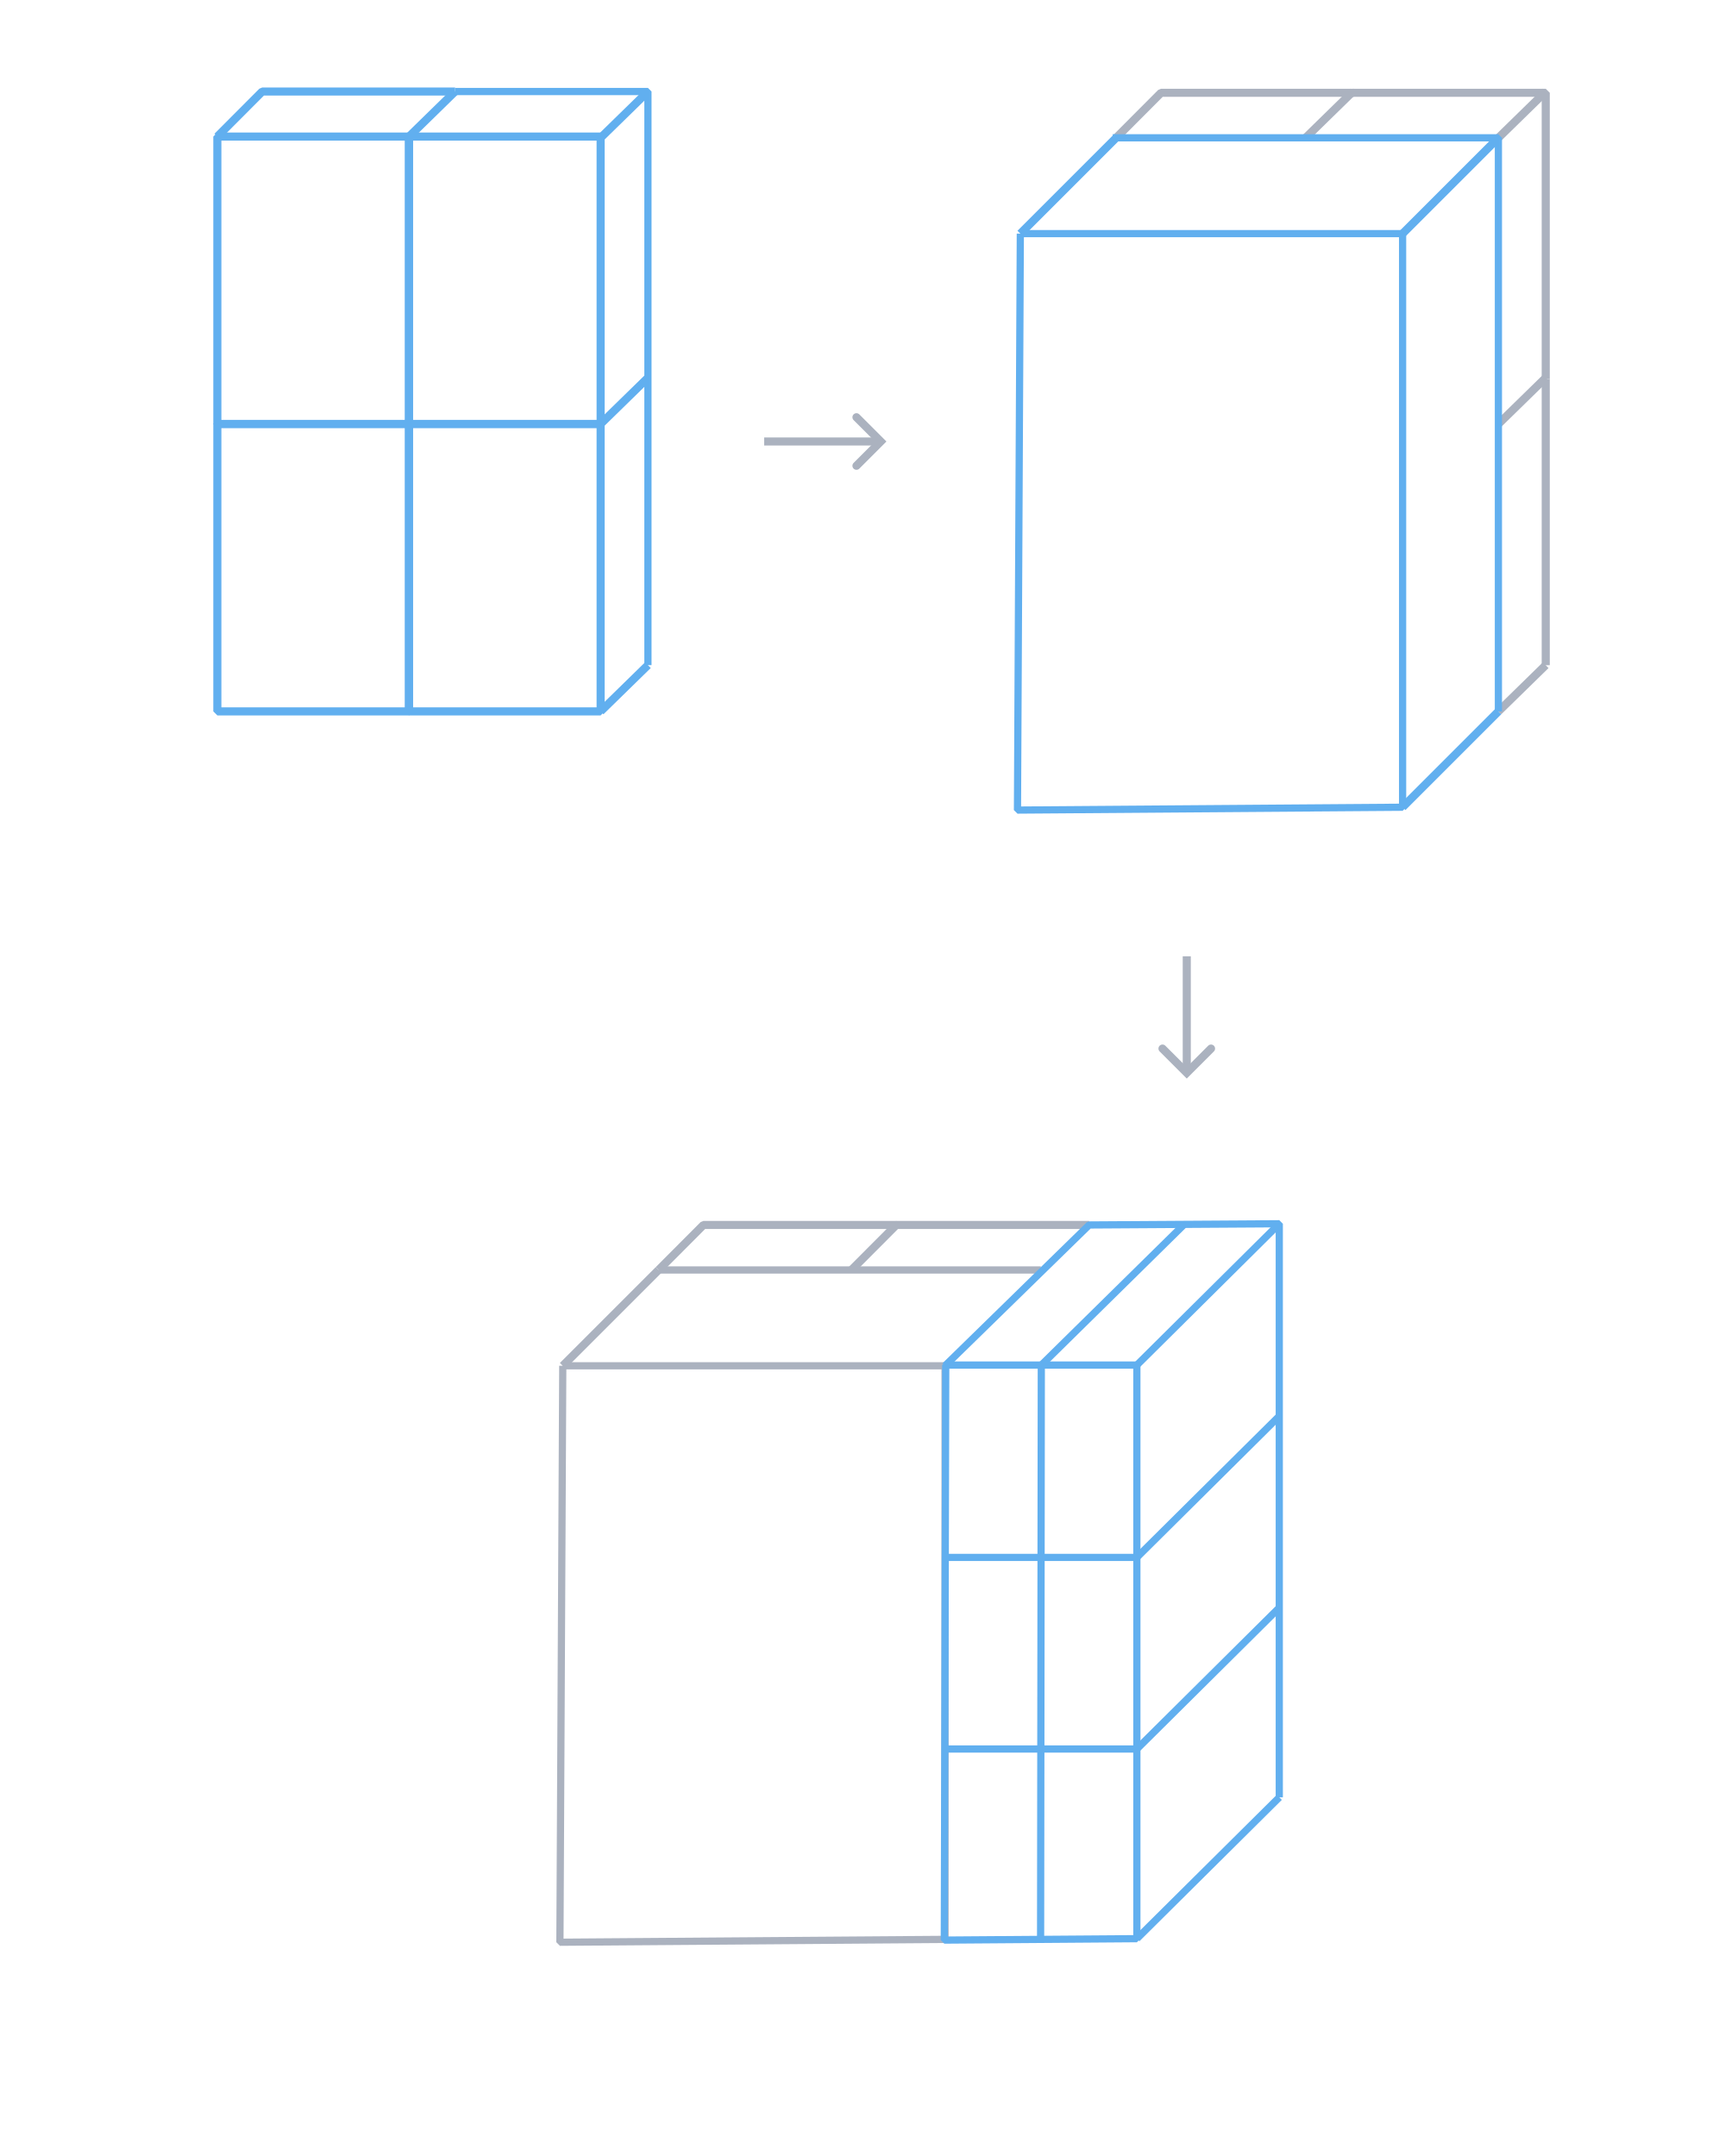
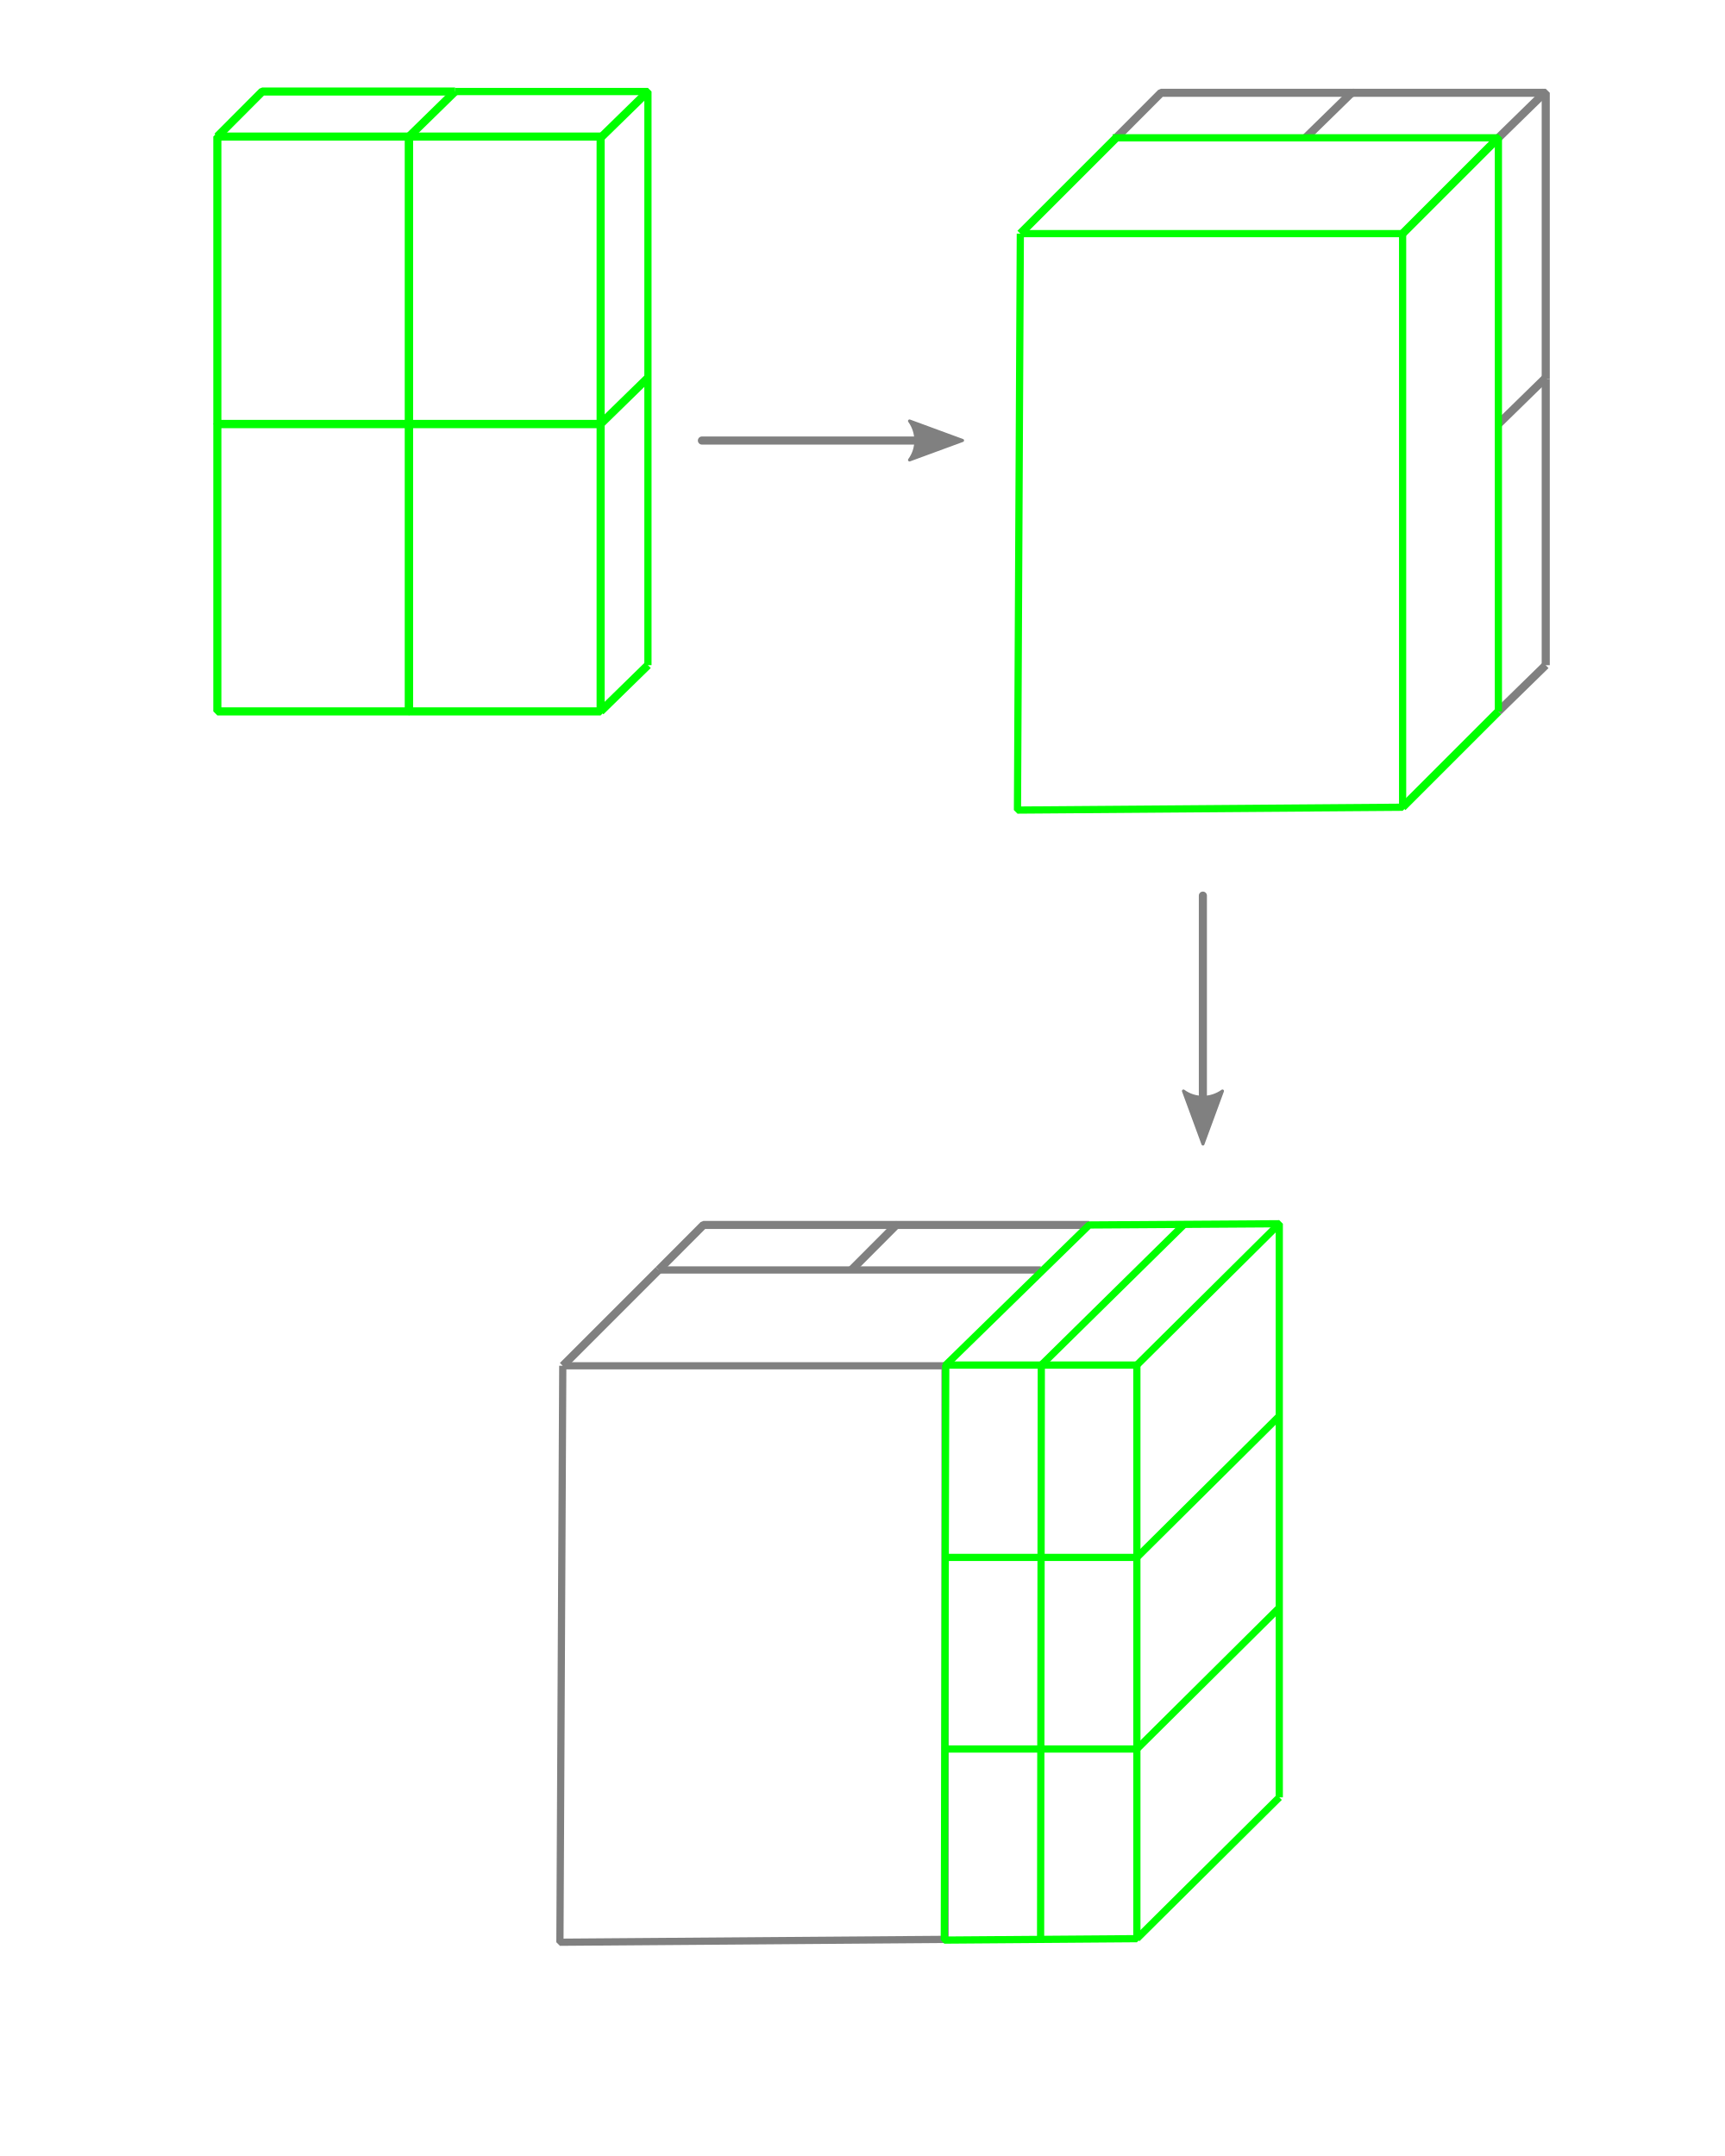
<svg xmlns="http://www.w3.org/2000/svg" width="320" height="400" viewBox="0 0 84.667 105.833" version="1.1" id="svg1" xml:space="preserve">
  <defs id="defs1">
+     <marker style="overflow:visible;" id="Arrow2Mend" refX="0.0" refY="0.0" orient="auto">
+       <path transform="scale(0.6) rotate(180) translate(0,0)" d="M 8.719,4.034 L -2.207,0.016 L 8.719,-4.002 C 6.973,-1.63 6.983,1.616 8.719,4.034 z " style="stroke:context-stroke;fill-rule:evenodd;fill:context-stroke;stroke-width:0.625;stroke-linejoin:round;" id="path1459" />
+     </marker>
+     <marker style="overflow:visible;" id="Arrow2Mend_F-808080_S-808080" refX="0.0" refY="0.0" orient="auto">
+       <path transform="scale(0.6) rotate(180) translate(0,0)" d="M 8.719,4.034 L -2.207,0.016 L 8.719,-4.002 C 6.973,-1.63 6.983,1.616 8.719,4.034 z " style="stroke:#808080;fill-rule:evenodd;fill:#808080;stroke-width:0.625;stroke-linejoin:round" id="path6849" />
+     </marker>
    <rect x="250.381" y="114.185" width="14.653" height="35.815" id="rect68" />
-     <marker style="overflow:visible" id="ArrowWideRounded" refX="0" refY="0" orient="auto-start-reverse" markerWidth="1" markerHeight="1" viewBox="0 0 1 1" preserveAspectRatio="xMidYMid">
-       <path style="fill:none;stroke:context-stroke;stroke-width:1;stroke-linecap:round" d="M 3,-3 0,0 3,3" transform="rotate(180,0.125,0)" id="path2" />
-     </marker>
    <rect x="337.855" y="428.058" width="78.049" height="32.39" id="rect2" />
-     <marker style="overflow:visible" id="ArrowWideRounded_Fnone_S-abb2bf" refX="0" refY="0" orient="auto-start-reverse" markerWidth="1" markerHeight="1" viewBox="0 0 1 1" preserveAspectRatio="xMidYMid">
-       <path style="fill:none;stroke:#abb2bf;stroke-width:1;stroke-linecap:round" d="M 3,-3 0,0 3,3" transform="rotate(180,0.125,0)" id="path1" />
-     </marker>
  </defs>
  <g id="layer1">
    <text xml:space="preserve" transform="scale(0.2645833)" id="text2" style="font-style:normal;font-variant:normal;font-weight:normal;font-stretch:normal;font-size:26.667px;font-family:'Fira Code';-inkscape-font-specification:'Fira Code';white-space:pre;shape-inside:url(#rect2);display:inline;fill:#000000;fill-opacity:1;stroke:none;stroke-width:0.76;stroke-dasharray:none;stroke-dashoffset:0.684" />
-     <path style="fill:none;fill-opacity:1;stroke:#abb2bf;stroke-width:0.397;stroke-linejoin:bevel;stroke-dasharray:none;stroke-dashoffset:0;stroke-opacity:1;marker-end:url(#ArrowWideRounded_Fnone_S-abb2bf)" d="m 37.508,21.672 h 5.621" id="path55" />
-     <path style="fill:none;fill-opacity:1;stroke:#abb2bf;stroke-width:0.397;stroke-linejoin:bevel;stroke-dasharray:none;stroke-dashoffset:0;stroke-opacity:1;marker-end:url(#ArrowWideRounded_Fnone_S-abb2bf)" d="m 58.249,46.943 v 5.621" id="path55-4" />
-     <path style="fill:none;fill-opacity:1;stroke:#61afef;stroke-width:0.397;stroke-linejoin:bevel;stroke-dasharray:none;stroke-dashoffset:0;stroke-opacity:1" d="m 68.842,11.468 4.703,-4.703" id="path58-4-44" />
+     <path style="fill:none;fill-opacity:1;stroke:#00ff00;stroke-width:0.397;stroke-linejoin:bevel;stroke-dasharray:none;stroke-dashoffset:0;stroke-opacity:1" d="m 68.842,11.468 4.703,-4.703" id="path58-4-44" />
    <text xml:space="preserve" transform="scale(0.2645833)" id="text68" style="font-style:normal;font-variant:normal;font-weight:normal;font-stretch:normal;font-size:16px;font-family:'Fira Code';-inkscape-font-specification:'Fira Code';white-space:pre;shape-inside:url(#rect68);display:inline;fill:#abb2bf;fill-opacity:1;stroke:none;stroke-width:1.5;stroke-linejoin:bevel;stroke-dasharray:none;stroke-dashoffset:0;stroke-opacity:1" />
-     <path style="fill:none;fill-opacity:1;stroke:#61afef;stroke-width:0.397;stroke-linejoin:bevel;stroke-dasharray:none;stroke-dashoffset:0;stroke-opacity:1" d="m 20.074,6.703 v 14.109 h 9.406 V 6.703 Z" id="path70" />
-     <path style="fill:none;fill-opacity:1;stroke:#61afef;stroke-width:0.397;stroke-linejoin:bevel;stroke-dasharray:none;stroke-dashoffset:0;stroke-opacity:1" d="m 10.668,6.703 v 14.109 h 9.406 V 6.703 Z" id="path70-6" />
-     <path style="fill:none;fill-opacity:1;stroke:#61afef;stroke-width:0.397;stroke-linejoin:bevel;stroke-dasharray:none;stroke-dashoffset:0;stroke-opacity:1" d="m 10.668,20.811 v 14.109 h 9.406 V 20.811 Z" id="path70-7" />
-     <path style="fill:none;fill-opacity:1;stroke:#61afef;stroke-width:0.397;stroke-linejoin:bevel;stroke-dasharray:none;stroke-dashoffset:0;stroke-opacity:1" d="M 20.074,20.811 V 34.92 h 9.406 V 20.811 Z" id="path70-4" />
-     <path style="fill:none;fill-opacity:1;stroke:#61afef;stroke-width:0.397;stroke-linejoin:bevel;stroke-dasharray:none;stroke-dashoffset:0;stroke-opacity:1" d="m 29.48,20.811 2.322,-2.27" id="path71" />
-     <path style="fill:none;fill-opacity:1;stroke:#61afef;stroke-width:0.397;stroke-linejoin:bevel;stroke-dasharray:none;stroke-dashoffset:0;stroke-opacity:1" d="m 20.014,6.763 2.322,-2.27" id="path71-8" />
-     <path style="fill:none;fill-opacity:1;stroke:#61afef;stroke-width:0.397;stroke-linejoin:bevel;stroke-dasharray:none;stroke-dashoffset:0;stroke-opacity:1" d="m 29.48,6.763 2.322,-2.27" id="path71-9" />
-     <path style="fill:none;fill-opacity:1;stroke:#61afef;stroke-width:0.397;stroke-linejoin:bevel;stroke-dasharray:none;stroke-dashoffset:0;stroke-opacity:1" d="m 29.48,34.92 2.322,-2.27" id="path71-2" />
-     <path style="fill:none;fill-opacity:1;stroke:#61afef;stroke-width:0.397;stroke-linejoin:bevel;stroke-dasharray:none;stroke-dashoffset:0;stroke-opacity:1" d="M 10.668,6.703 12.871,4.493 H 22.337" id="path74" />
-     <path style="fill:none;fill-opacity:1;stroke:#abb2bf;stroke-width:0.397;stroke-linejoin:bevel;stroke-dasharray:none;stroke-dashoffset:0;stroke-opacity:1" d="m 73.545,20.813 2.322,-2.27" id="path71-5" />
-     <path style="fill:none;fill-opacity:1;stroke:#abb2bf;stroke-width:0.397;stroke-linejoin:bevel;stroke-dasharray:none;stroke-dashoffset:0;stroke-opacity:1" d="m 64.08,6.765 2.322,-2.27" id="path71-8-6" />
-     <path style="fill:none;fill-opacity:1;stroke:#abb2bf;stroke-width:0.397;stroke-linejoin:bevel;stroke-dasharray:none;stroke-dashoffset:0;stroke-opacity:1" d="m 73.545,6.765 2.322,-2.27" id="path71-9-7" />
-     <path style="fill:none;fill-opacity:1;stroke:#abb2bf;stroke-width:0.397;stroke-linejoin:bevel;stroke-dasharray:none;stroke-dashoffset:0;stroke-opacity:1" d="m 66.402,4.555 h 9.466 v 14.048" id="path72-8" />
-     <path style="fill:none;fill-opacity:1;stroke:#abb2bf;stroke-width:0.397;stroke-linejoin:bevel;stroke-dasharray:none;stroke-dashoffset:0;stroke-opacity:1" d="m 73.545,34.922 2.322,-2.27" id="path71-2-4" />
-     <path style="fill:none;fill-opacity:1;stroke:#abb2bf;stroke-width:0.397;stroke-linejoin:bevel;stroke-dasharray:none;stroke-dashoffset:0;stroke-opacity:1" d="M 75.868,18.604 V 32.652" id="path73-7" />
-     <path style="fill:none;fill-opacity:1;stroke:#abb2bf;stroke-width:0.397;stroke-linejoin:bevel;stroke-dasharray:none;stroke-dashoffset:0;stroke-opacity:1" d="m 54.783,6.765 2.203,-2.21 h 9.466" id="path74-7" />
-     <path style="fill:none;fill-opacity:1;stroke:#61afef;stroke-width:0.354;stroke-linejoin:bevel;stroke-dasharray:none;stroke-dashoffset:0;stroke-opacity:1" d="m 54.614,6.765 h 18.931 v 28.157" id="path75" />
-     <path style="fill:none;fill-opacity:1;stroke:#61afef;stroke-width:0.397;stroke-linejoin:bevel;stroke-dasharray:none;stroke-dashoffset:0;stroke-opacity:1" d="m 68.842,39.625 4.703,-4.703" id="path58-4-49" />
-     <path style="fill:none;fill-opacity:1;stroke:#61afef;stroke-width:0.397;stroke-linejoin:bevel;stroke-dasharray:none;stroke-dashoffset:0;stroke-opacity:1" d="m 50.08,11.468 4.703,-4.703" id="path58-4-8" />
-     <path style="fill:none;fill-opacity:1;stroke:#61afef;stroke-width:0.354;stroke-linejoin:bevel;stroke-dasharray:none;stroke-dashoffset:0;stroke-opacity:1" d="m 50.08,11.468 h 18.763 v 28.157 l -18.903,0.14 0.14,-28.297" id="path76" />
-     <path style="fill:none;fill-opacity:1;stroke:#abb2bf;stroke-width:0.397;stroke-linejoin:bevel;stroke-dasharray:none;stroke-dashoffset:0;stroke-opacity:1" d="m 32.325,62.34 2.203,-2.21 h 9.466" id="path74-7-7" />
-     <path style="fill:none;fill-opacity:1;stroke:#abb2bf;stroke-width:0.397;stroke-linejoin:bevel;stroke-dasharray:none;stroke-dashoffset:0;stroke-opacity:1" d="m 41.79,62.34 2.203,-2.21 h 9.466" id="path74-7-7-7" />
-     <path style="fill:none;fill-opacity:1;stroke:#abb2bf;stroke-width:0.397;stroke-linejoin:bevel;stroke-dasharray:none;stroke-dashoffset:0;stroke-opacity:1" d="m 27.622,67.043 4.703,-4.703" id="path58-4-8-1" />
-     <path style="fill:none;fill-opacity:1;stroke:#abb2bf;stroke-width:0.354;stroke-linejoin:bevel;stroke-dasharray:none;stroke-dashoffset:0;stroke-opacity:1" d="m 27.622,67.043 h 18.763 v 28.157 l -18.903,0.14 0.14,-28.297" id="path76-4" />
-     <path style="fill:none;fill-opacity:1;stroke:#61afef;stroke-width:0.354;stroke-linejoin:bevel;stroke-dasharray:none;stroke-dashoffset:0;stroke-opacity:1" d="m 46.419,67.008 -0.07,28.227 9.451,-0.07 v -28.157 z" id="path77" />
-     <path style="fill:none;fill-opacity:1;stroke:#61afef;stroke-width:0.354;stroke-linejoin:bevel;stroke-dasharray:none;stroke-dashoffset:0;stroke-opacity:1" d="M 31.802,32.65 V 4.493 h -9.466" id="path78" />
-     <path style="fill:none;fill-opacity:1;stroke:#61afef;stroke-width:0.354;stroke-linejoin:bevel;stroke-dasharray:none;stroke-dashoffset:0;stroke-opacity:1" d="m 55.801,67.008 6.99,-6.938" id="path79" />
-     <path style="fill:none;fill-opacity:1;stroke:#61afef;stroke-width:0.354;stroke-linejoin:bevel;stroke-dasharray:none;stroke-dashoffset:0;stroke-opacity:1" d="m 55.801,76.449 6.99,-6.938" id="path79-4" />
-     <path style="fill:none;fill-opacity:1;stroke:#61afef;stroke-width:0.354;stroke-linejoin:bevel;stroke-dasharray:none;stroke-dashoffset:0;stroke-opacity:1" d="m 55.801,85.855 6.99,-6.938" id="path79-8" />
-     <path style="fill:none;fill-opacity:1;stroke:#61afef;stroke-width:0.354;stroke-linejoin:bevel;stroke-dasharray:none;stroke-dashoffset:0;stroke-opacity:1" d="m 55.801,95.165 6.99,-6.938" id="path79-5" />
-     <path style="fill:none;fill-opacity:1;stroke:#abb2bf;stroke-width:0.354;stroke-linejoin:bevel;stroke-dasharray:none;stroke-dashoffset:0;stroke-opacity:1" d="M 32.325,62.34 H 51.087" id="path80" />
-     <path style="fill:none;fill-opacity:1;stroke:#61afef;stroke-width:0.354;stroke-linejoin:bevel;stroke-dasharray:none;stroke-dashoffset:0;stroke-opacity:1" d="m 46.384,67.043 7.074,-6.912 9.332,-0.06 v 28.157" id="path81" />
-     <path style="fill:none;fill-opacity:1;stroke:#61afef;stroke-width:0.354;stroke-linejoin:bevel;stroke-dasharray:none;stroke-dashoffset:0;stroke-opacity:1" d="m 58.125,60.101 -7.015,6.908 -0.035,28.192" id="path82" />
-     <path style="fill:none;fill-opacity:1;stroke:#61afef;stroke-width:0.354;stroke-linejoin:bevel;stroke-dasharray:none;stroke-dashoffset:0;stroke-opacity:1" d="m 46.384,76.449 h 9.416" id="path85" />
-     <path style="fill:none;fill-opacity:1;stroke:#61afef;stroke-width:0.354;stroke-linejoin:bevel;stroke-dasharray:none;stroke-dashoffset:0;stroke-opacity:1" d="m 46.384,85.855 h 9.416" id="path85-2" />
+     <path style="fill:none;fill-opacity:1;stroke:#00ff00;stroke-width:0.397;stroke-linejoin:bevel;stroke-dasharray:none;stroke-dashoffset:0;stroke-opacity:1" d="m 20.074,6.703 v 14.109 h 9.406 V 6.703 Z" id="path70" />
+     <path style="fill:none;fill-opacity:1;stroke:#00ff00;stroke-width:0.397;stroke-linejoin:bevel;stroke-dasharray:none;stroke-dashoffset:0;stroke-opacity:1" d="m 10.668,6.703 v 14.109 h 9.406 V 6.703 Z" id="path70-6" />
+     <path style="fill:none;fill-opacity:1;stroke:#00ff00;stroke-width:0.397;stroke-linejoin:bevel;stroke-dasharray:none;stroke-dashoffset:0;stroke-opacity:1" d="m 10.668,20.811 v 14.109 h 9.406 V 20.811 Z" id="path70-7" />
+     <path style="fill:none;fill-opacity:1;stroke:#00ff00;stroke-width:0.397;stroke-linejoin:bevel;stroke-dasharray:none;stroke-dashoffset:0;stroke-opacity:1" d="M 20.074,20.811 V 34.92 h 9.406 V 20.811 Z" id="path70-4" />
+     <path style="fill:none;fill-opacity:1;stroke:#00ff00;stroke-width:0.397;stroke-linejoin:bevel;stroke-dasharray:none;stroke-dashoffset:0;stroke-opacity:1" d="m 29.48,20.811 2.322,-2.27" id="path71" />
+     <path style="fill:none;fill-opacity:1;stroke:#00ff00;stroke-width:0.397;stroke-linejoin:bevel;stroke-dasharray:none;stroke-dashoffset:0;stroke-opacity:1" d="m 20.014,6.763 2.322,-2.27" id="path71-8" />
+     <path style="fill:none;fill-opacity:1;stroke:#00ff00;stroke-width:0.397;stroke-linejoin:bevel;stroke-dasharray:none;stroke-dashoffset:0;stroke-opacity:1" d="m 29.48,6.763 2.322,-2.27" id="path71-9" />
+     <path style="fill:none;fill-opacity:1;stroke:#00ff00;stroke-width:0.397;stroke-linejoin:bevel;stroke-dasharray:none;stroke-dashoffset:0;stroke-opacity:1" d="m 29.48,34.92 2.322,-2.27" id="path71-2" />
+     <path style="fill:none;fill-opacity:1;stroke:#00ff00;stroke-width:0.397;stroke-linejoin:bevel;stroke-dasharray:none;stroke-dashoffset:0;stroke-opacity:1" d="M 10.668,6.703 12.871,4.493 H 22.337" id="path74" />
+     <path style="fill:none;fill-opacity:1;stroke:#808080;stroke-width:0.397;stroke-linejoin:bevel;stroke-dasharray:none;stroke-dashoffset:0;stroke-opacity:1" d="m 73.545,20.813 2.322,-2.27" id="path71-5" />
+     <path style="fill:none;fill-opacity:1;stroke:#808080;stroke-width:0.397;stroke-linejoin:bevel;stroke-dasharray:none;stroke-dashoffset:0;stroke-opacity:1" d="m 64.08,6.765 2.322,-2.27" id="path71-8-6" />
+     <path style="fill:none;fill-opacity:1;stroke:#808080;stroke-width:0.397;stroke-linejoin:bevel;stroke-dasharray:none;stroke-dashoffset:0;stroke-opacity:1" d="m 73.545,6.765 2.322,-2.27" id="path71-9-7" />
+     <path style="fill:none;fill-opacity:1;stroke:#808080;stroke-width:0.397;stroke-linejoin:bevel;stroke-dasharray:none;stroke-dashoffset:0;stroke-opacity:1" d="m 66.402,4.555 h 9.466 v 14.048" id="path72-8" />
+     <path style="fill:none;fill-opacity:1;stroke:#808080;stroke-width:0.397;stroke-linejoin:bevel;stroke-dasharray:none;stroke-dashoffset:0;stroke-opacity:1" d="m 73.545,34.922 2.322,-2.27" id="path71-2-4" />
+     <path style="fill:none;fill-opacity:1;stroke:#808080;stroke-width:0.397;stroke-linejoin:bevel;stroke-dasharray:none;stroke-dashoffset:0;stroke-opacity:1" d="M 75.868,18.604 V 32.652" id="path73-7" />
+     <path style="fill:none;fill-opacity:1;stroke:#808080;stroke-width:0.397;stroke-linejoin:bevel;stroke-dasharray:none;stroke-dashoffset:0;stroke-opacity:1" d="m 54.783,6.765 2.203,-2.21 h 9.466" id="path74-7" />
+     <path style="fill:none;fill-opacity:1;stroke:#00ff00;stroke-width:0.354;stroke-linejoin:bevel;stroke-dasharray:none;stroke-dashoffset:0;stroke-opacity:1" d="m 54.614,6.765 h 18.931 v 28.157" id="path75" />
+     <path style="fill:none;fill-opacity:1;stroke:#00ff00;stroke-width:0.397;stroke-linejoin:bevel;stroke-dasharray:none;stroke-dashoffset:0;stroke-opacity:1" d="m 68.842,39.625 4.703,-4.703" id="path58-4-49" />
+     <path style="fill:none;fill-opacity:1;stroke:#00ff00;stroke-width:0.397;stroke-linejoin:bevel;stroke-dasharray:none;stroke-dashoffset:0;stroke-opacity:1" d="m 50.08,11.468 4.703,-4.703" id="path58-4-8" />
+     <path style="fill:none;fill-opacity:1;stroke:#00ff00;stroke-width:0.354;stroke-linejoin:bevel;stroke-dasharray:none;stroke-dashoffset:0;stroke-opacity:1" d="m 50.08,11.468 h 18.763 v 28.157 l -18.903,0.14 0.14,-28.297" id="path76" />
+     <path style="fill:none;fill-opacity:1;stroke:#808080;stroke-width:0.397;stroke-linejoin:bevel;stroke-dasharray:none;stroke-dashoffset:0;stroke-opacity:1" d="m 32.325,62.34 2.203,-2.21 h 9.466" id="path74-7-7" />
+     <path style="fill:none;fill-opacity:1;stroke:#808080;stroke-width:0.397;stroke-linejoin:bevel;stroke-dasharray:none;stroke-dashoffset:0;stroke-opacity:1" d="m 41.79,62.34 2.203,-2.21 h 9.466" id="path74-7-7-7" />
+     <path style="fill:none;fill-opacity:1;stroke:#808080;stroke-width:0.397;stroke-linejoin:bevel;stroke-dasharray:none;stroke-dashoffset:0;stroke-opacity:1" d="m 27.622,67.043 4.703,-4.703" id="path58-4-8-1" />
+     <path style="fill:none;fill-opacity:1;stroke:#808080;stroke-width:0.354;stroke-linejoin:bevel;stroke-dasharray:none;stroke-dashoffset:0;stroke-opacity:1" d="m 27.622,67.043 h 18.763 v 28.157 l -18.903,0.14 0.14,-28.297" id="path76-4" />
+     <path style="fill:none;fill-opacity:1;stroke:#00ff00;stroke-width:0.354;stroke-linejoin:bevel;stroke-dasharray:none;stroke-dashoffset:0;stroke-opacity:1" d="m 46.419,67.008 -0.07,28.227 9.451,-0.07 v -28.157 z" id="path77" />
+     <path style="fill:none;fill-opacity:1;stroke:#00ff00;stroke-width:0.354;stroke-linejoin:bevel;stroke-dasharray:none;stroke-dashoffset:0;stroke-opacity:1" d="M 31.802,32.65 V 4.493 h -9.466" id="path78" />
+     <path style="fill:none;fill-opacity:1;stroke:#00ff00;stroke-width:0.354;stroke-linejoin:bevel;stroke-dasharray:none;stroke-dashoffset:0;stroke-opacity:1" d="m 55.801,67.008 6.99,-6.938" id="path79" />
+     <path style="fill:none;fill-opacity:1;stroke:#00ff00;stroke-width:0.354;stroke-linejoin:bevel;stroke-dasharray:none;stroke-dashoffset:0;stroke-opacity:1" d="m 55.801,76.449 6.99,-6.938" id="path79-4" />
+     <path style="fill:none;fill-opacity:1;stroke:#00ff00;stroke-width:0.354;stroke-linejoin:bevel;stroke-dasharray:none;stroke-dashoffset:0;stroke-opacity:1" d="m 55.801,85.855 6.99,-6.938" id="path79-8" />
+     <path style="fill:none;fill-opacity:1;stroke:#00ff00;stroke-width:0.354;stroke-linejoin:bevel;stroke-dasharray:none;stroke-dashoffset:0;stroke-opacity:1" d="m 55.801,95.165 6.99,-6.938" id="path79-5" />
+     <path style="fill:none;fill-opacity:1;stroke:#808080;stroke-width:0.354;stroke-linejoin:bevel;stroke-dasharray:none;stroke-dashoffset:0;stroke-opacity:1" d="M 32.325,62.34 H 51.087" id="path80" />
+     <path style="fill:none;fill-opacity:1;stroke:#00ff00;stroke-width:0.354;stroke-linejoin:bevel;stroke-dasharray:none;stroke-dashoffset:0;stroke-opacity:1" d="m 46.384,67.043 7.074,-6.912 9.332,-0.06 v 28.157" id="path81" />
+     <path style="fill:none;fill-opacity:1;stroke:#00ff00;stroke-width:0.354;stroke-linejoin:bevel;stroke-dasharray:none;stroke-dashoffset:0;stroke-opacity:1" d="m 58.125,60.101 -7.015,6.908 -0.035,28.192" id="path82" />
+     <path style="fill:none;fill-opacity:1;stroke:#00ff00;stroke-width:0.354;stroke-linejoin:bevel;stroke-dasharray:none;stroke-dashoffset:0;stroke-opacity:1" d="m 46.384,76.449 h 9.416" id="path85" />
+     <path style="fill:none;fill-opacity:1;stroke:#00ff00;stroke-width:0.354;stroke-linejoin:bevel;stroke-dasharray:none;stroke-dashoffset:0;stroke-opacity:1" d="m 46.384,85.855 h 9.416" id="path85-2" />
+     <path style="fill:#808080;stroke:#808080;stroke-width:0.397;stroke-linecap:round;stroke-linejoin:round;marker-end:url(#Arrow2Mend_F-808080_S-808080)" d="M 34.451,21.625 H 46.718" id="path6358" />
+     <path style="fill:#808080;stroke:#808080;stroke-width:0.397;stroke-linecap:round;stroke-linejoin:round;marker-end:url(#Arrow2Mend_F-808080_S-808080)" d="m 59.04,43.964 0,11.668" id="path6368" />
  </g>
</svg>
